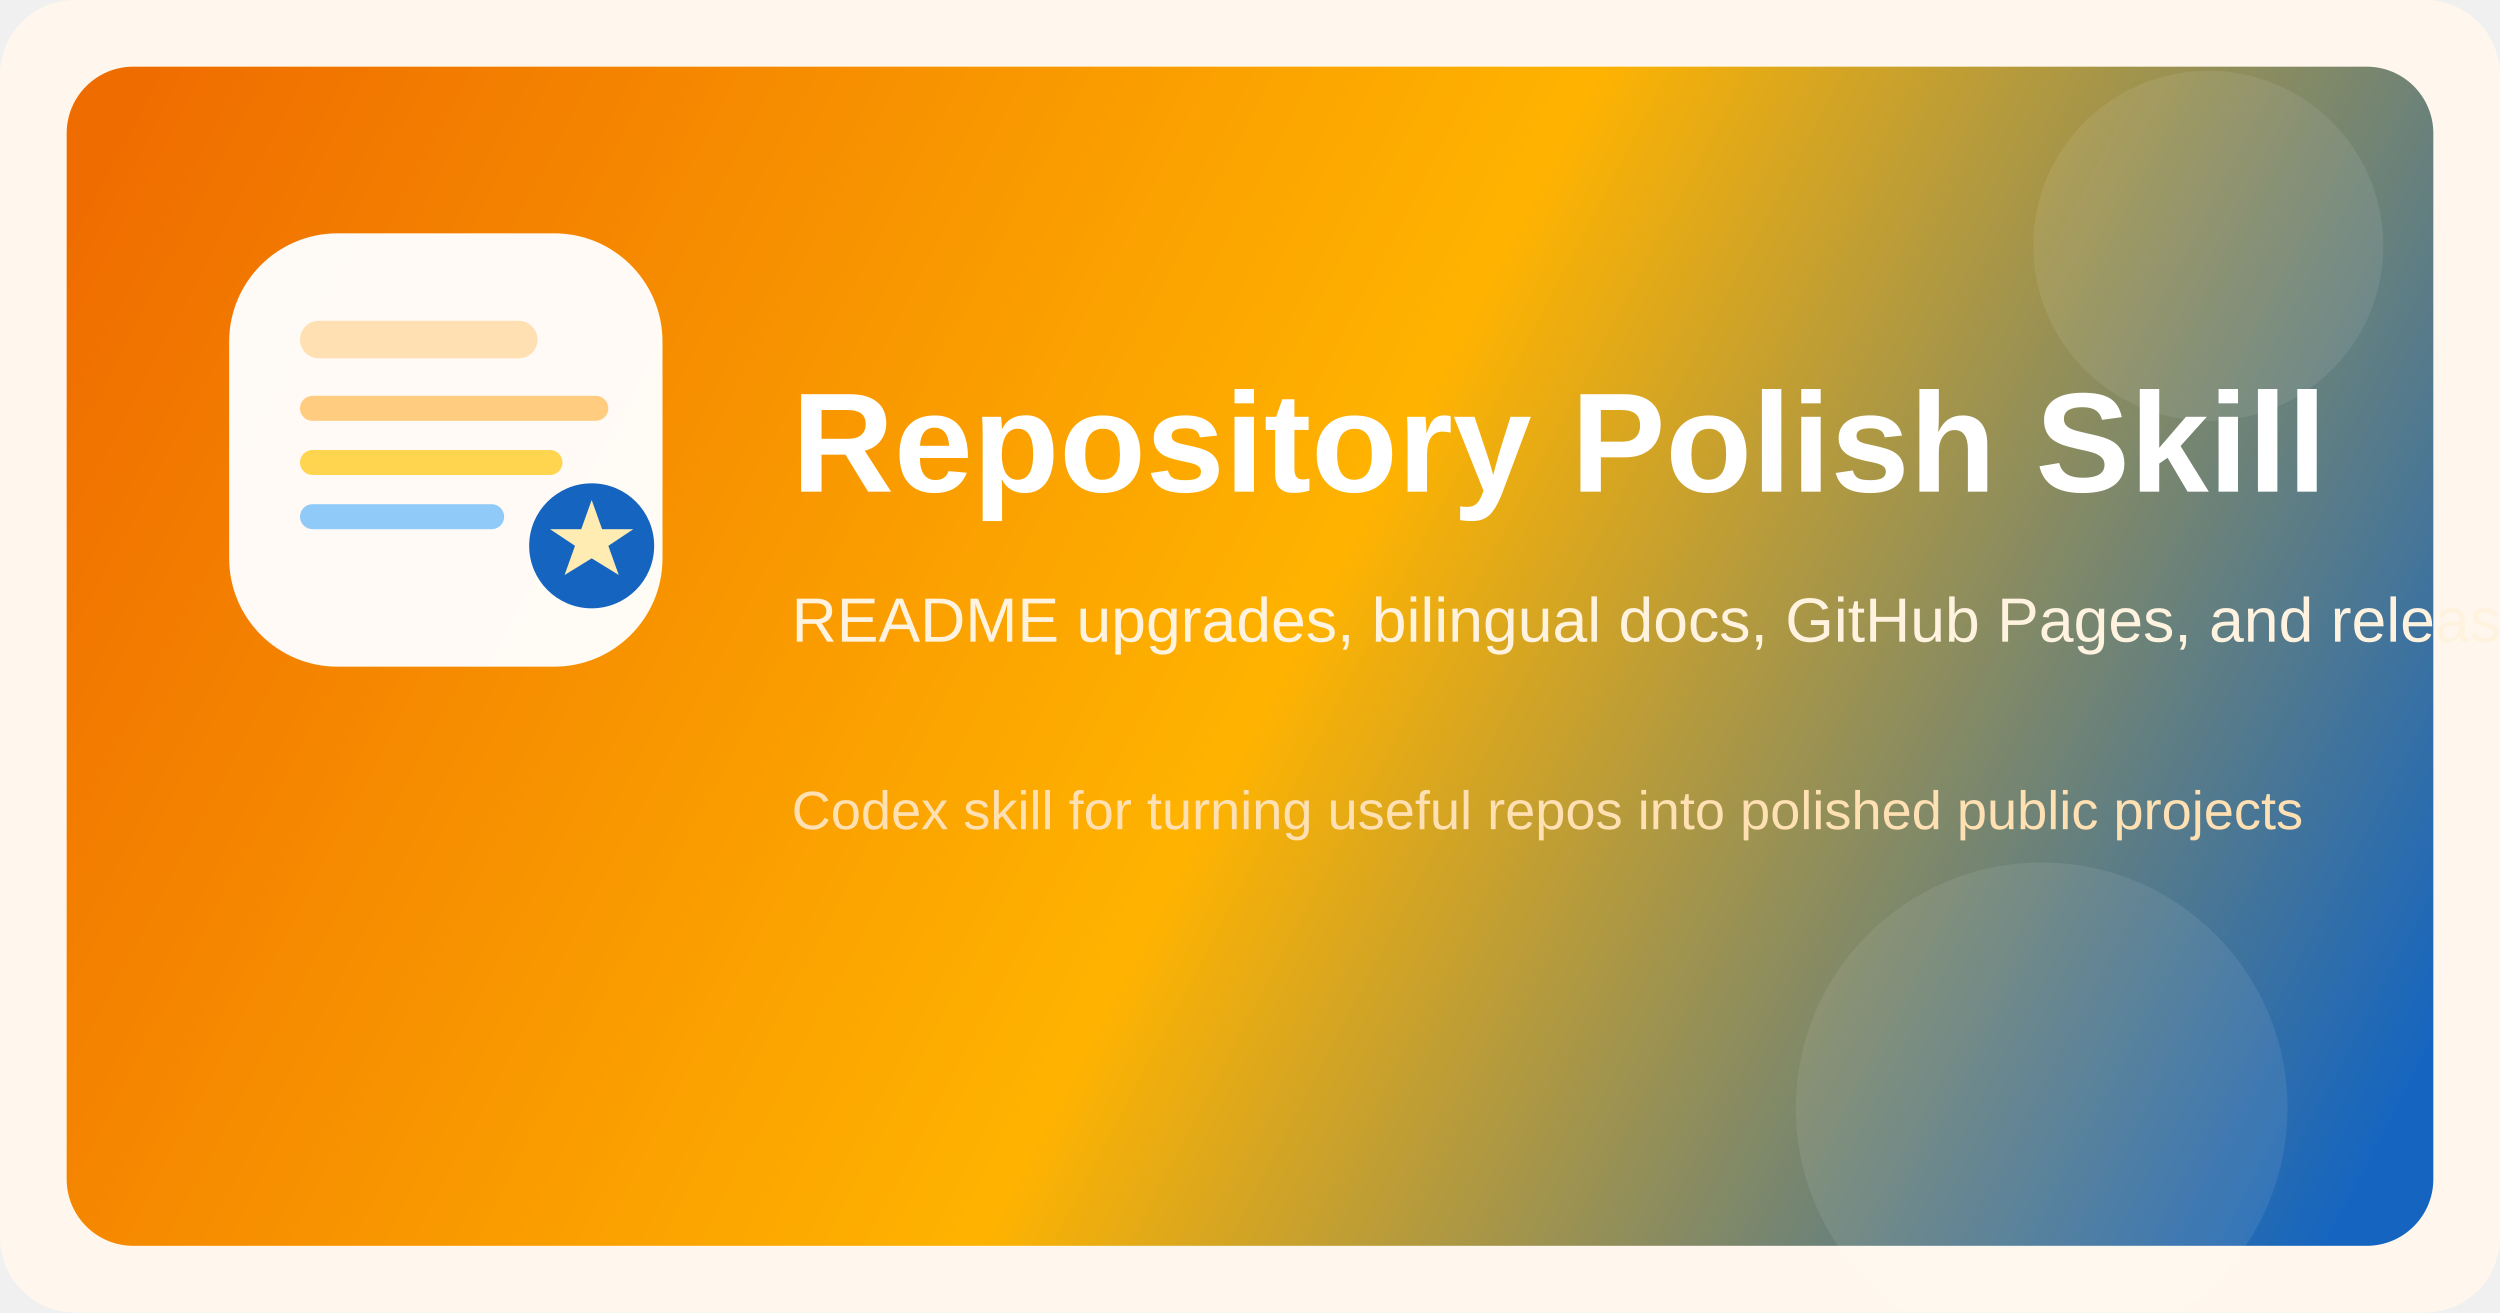
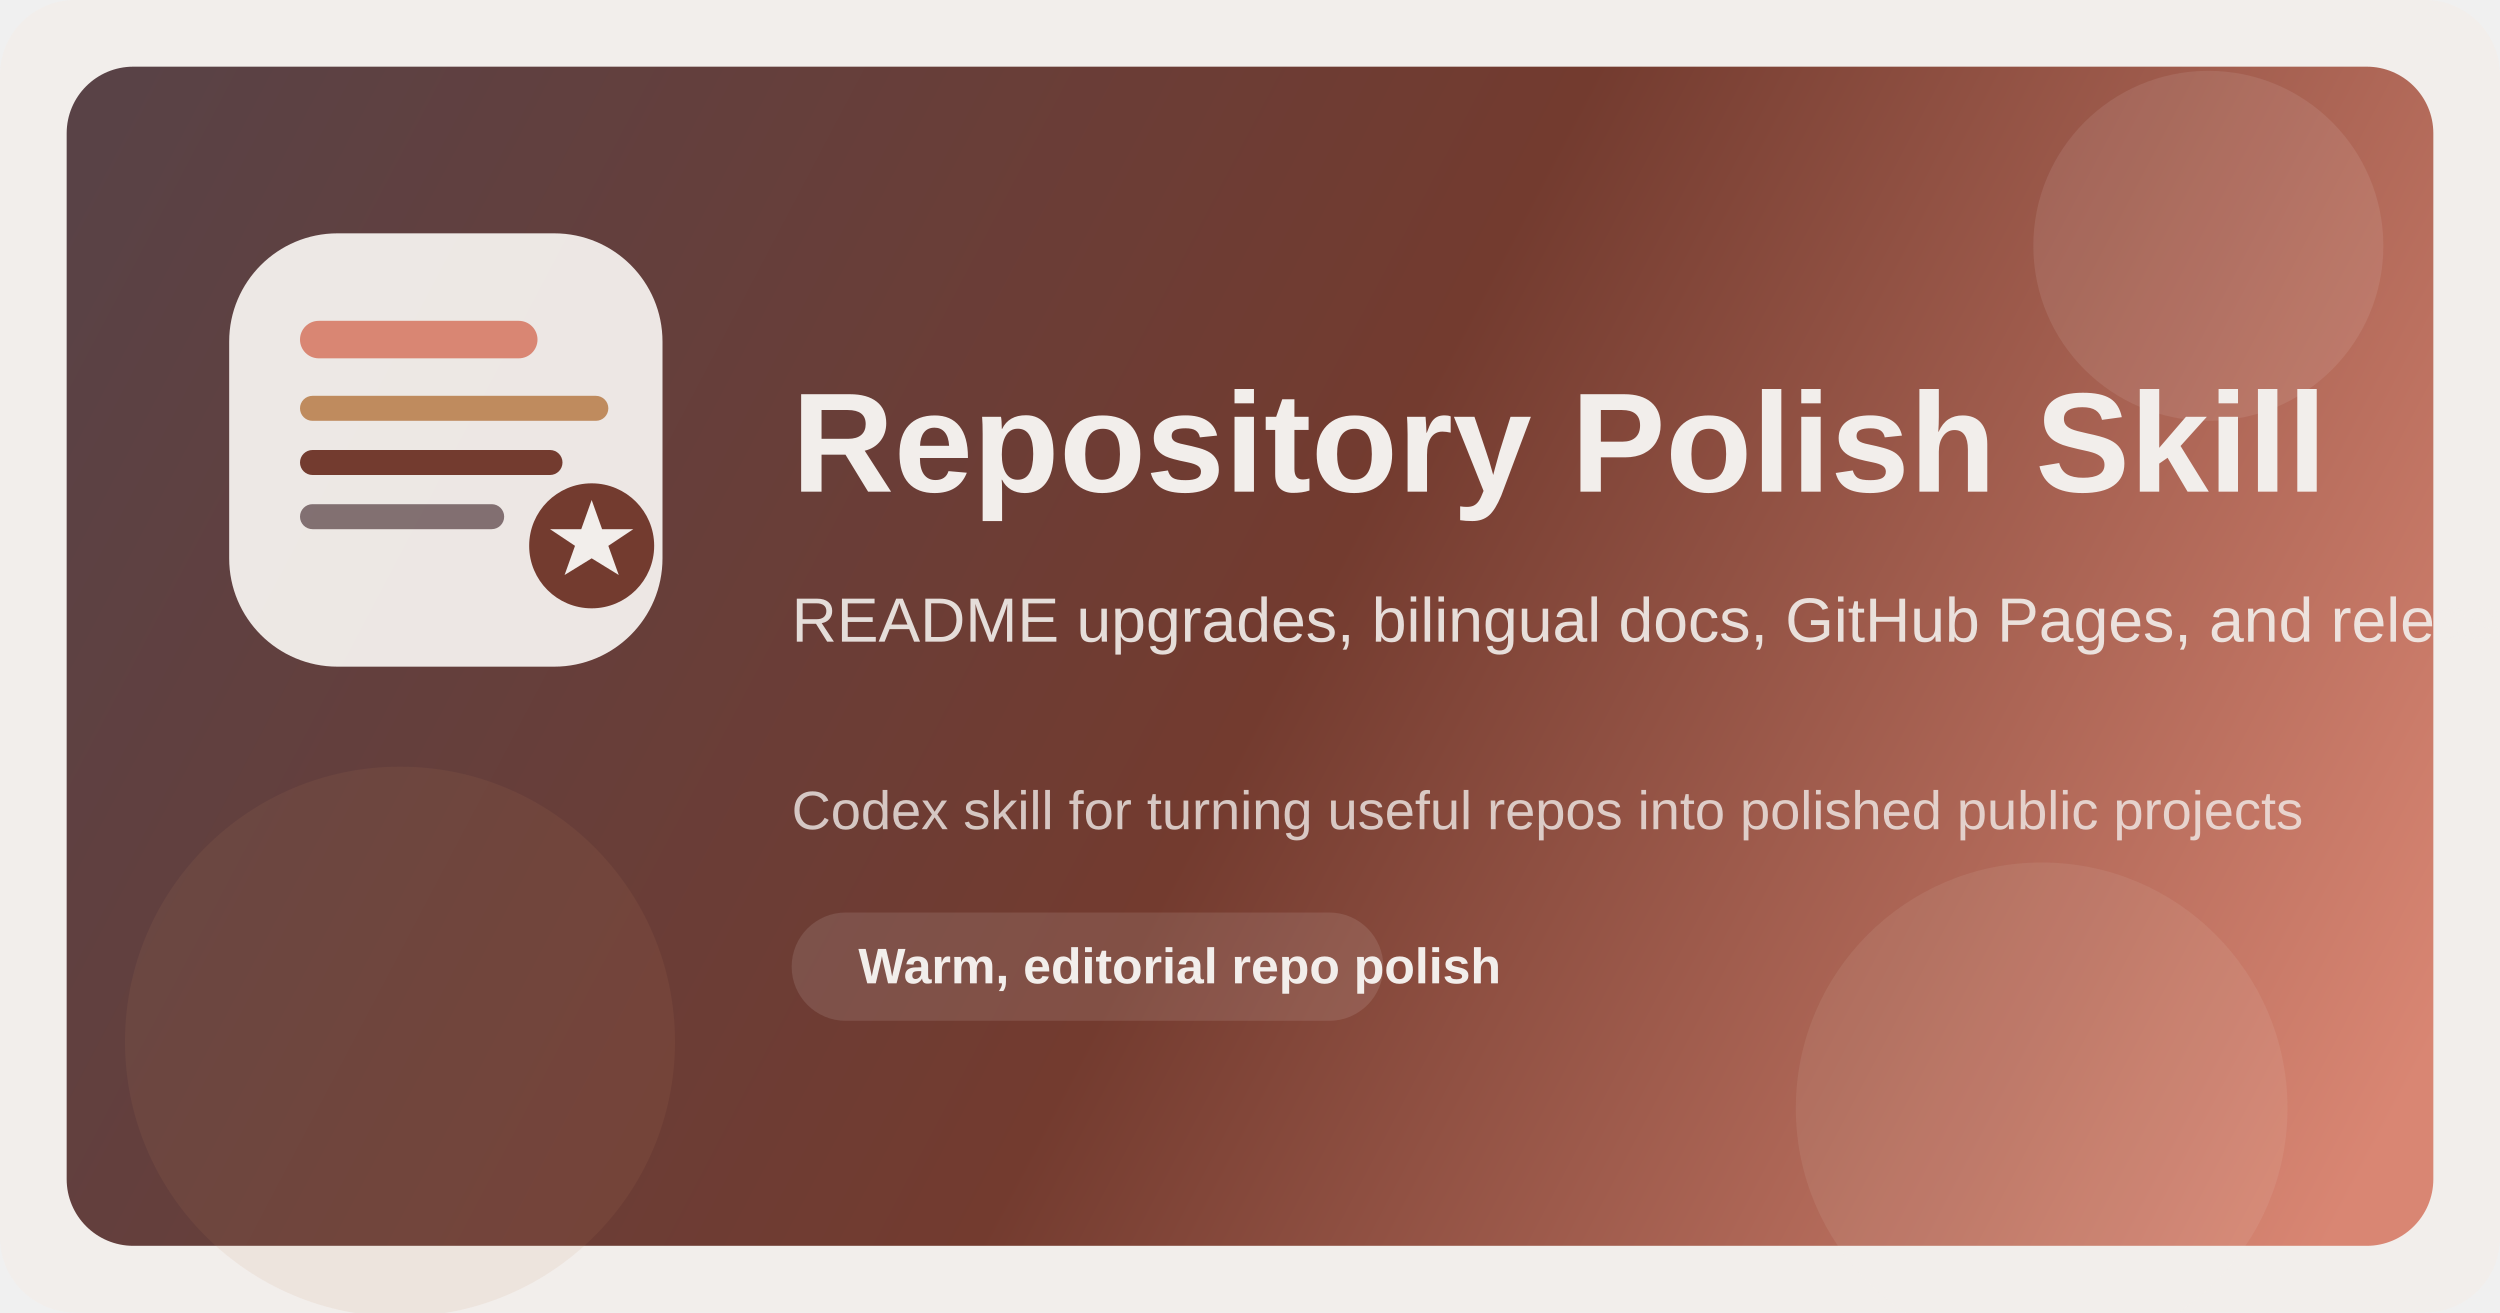
<svg xmlns="http://www.w3.org/2000/svg" width="1200" height="630" viewBox="0 0 1200 630" fill="none">
-   <rect width="1200" height="630" rx="36" fill="#FFF7ED" />
+   <rect width="1200" height="630" rx="36" fill="#F2EEEB" />
  <rect x="32" y="32" width="1136" height="566" rx="32" fill="url(#bg)" />
-   <circle cx="1060" cy="118" r="84" fill="#ffffff" fill-opacity="0.08" />
-   <circle cx="980" cy="532" r="118" fill="#ffffff" fill-opacity="0.08" />
+   <circle cx="1060" cy="118" r="84" fill="#F2EEEB" fill-opacity="0.1" />
+   <circle cx="980" cy="532" r="118" fill="#F2EEEB" fill-opacity="0.08" />
+   <circle cx="192" cy="500" r="132" fill="#BF8B5E" fill-opacity="0.1" />
  <g transform="translate(110 112)">
-     <rect width="208" height="208" rx="52" fill="white" fill-opacity="0.96" />
-     <rect x="34" y="42" width="114" height="18" rx="9" fill="#FFE0B2" />
-     <rect x="34" y="78" width="148" height="12" rx="6" fill="#FFCC80" />
-     <rect x="34" y="104" width="126" height="12" rx="6" fill="#FFD54F" />
-     <rect x="34" y="130" width="98" height="12" rx="6" fill="#90CAF9" />
-     <circle cx="174" cy="150" r="30" fill="#1565C0" />
-     <path d="M174 128L179 142H194L182 150L187 164L174 156L161 164L166 150L154 142H169L174 128Z" fill="#FFECB3" />
+     <rect width="208" height="208" rx="52" fill="#F2EEEB" fill-opacity="0.96" />
+     <rect x="34" y="42" width="114" height="18" rx="9" fill="#D98673" />
+     <rect x="34" y="78" width="148" height="12" rx="6" fill="#BF8B5E" />
+     <rect x="34" y="104" width="126" height="12" rx="6" fill="#733B2F" />
+     <rect x="34" y="130" width="98" height="12" rx="6" fill="#594246" fill-opacity="0.72" />
+     <circle cx="174" cy="150" r="30" fill="#733B2F" />
+     <path d="M174 128L179 142H194L182 150L187 164L174 156L161 164L166 150L154 142H169L174 128Z" fill="#F2EEEB" />
  </g>
-   <text x="380" y="236" fill="white" font-family="'Segoe UI', Arial, sans-serif" font-size="68" font-weight="700">
+   <text x="380" y="236" fill="#F2EEEB" font-family="'Segoe UI', Arial, sans-serif" font-size="68" font-weight="700">
    Repository Polish Skill
  </text>
-   <text x="380" y="308" fill="#FFF3E0" font-family="'Segoe UI', Arial, sans-serif" font-size="30" font-weight="500">
+   <text x="380" y="308" fill="#F2EEEB" fill-opacity="0.9" font-family="'Segoe UI', Arial, sans-serif" font-size="30" font-weight="500">
    README upgrades, bilingual docs, GitHub Pages, and release-ready repo polish
  </text>
-   <text x="380" y="398" fill="#FFE0B2" font-family="'Segoe UI', Arial, sans-serif" font-size="26">
+   <text x="380" y="398" fill="#F2EEEB" fill-opacity="0.78" font-family="'Segoe UI', Arial, sans-serif" font-size="26">
    Codex skill for turning useful repos into polished public projects
+   </text>
+   <rect x="380" y="438" width="284" height="52" rx="26" fill="#F2EEEB" fill-opacity="0.12" />
+   <text x="412" y="472" fill="#F2EEEB" font-family="'Segoe UI', Arial, sans-serif" font-size="24" font-weight="600">
+     Warm, editorial repo polish
  </text>
  <defs>
    <linearGradient id="bg" x1="58" y1="44" x2="1116" y2="600" gradientUnits="userSpaceOnUse">
-       <stop stop-color="#EF6C00" />
-       <stop offset="0.52" stop-color="#FFB300" />
-       <stop offset="1" stop-color="#1565C0" />
+       <stop stop-color="#594246" />
+       <stop offset="0.52" stop-color="#733B2F" />
+       <stop offset="1" stop-color="#D98673" />
    </linearGradient>
  </defs>
</svg>
